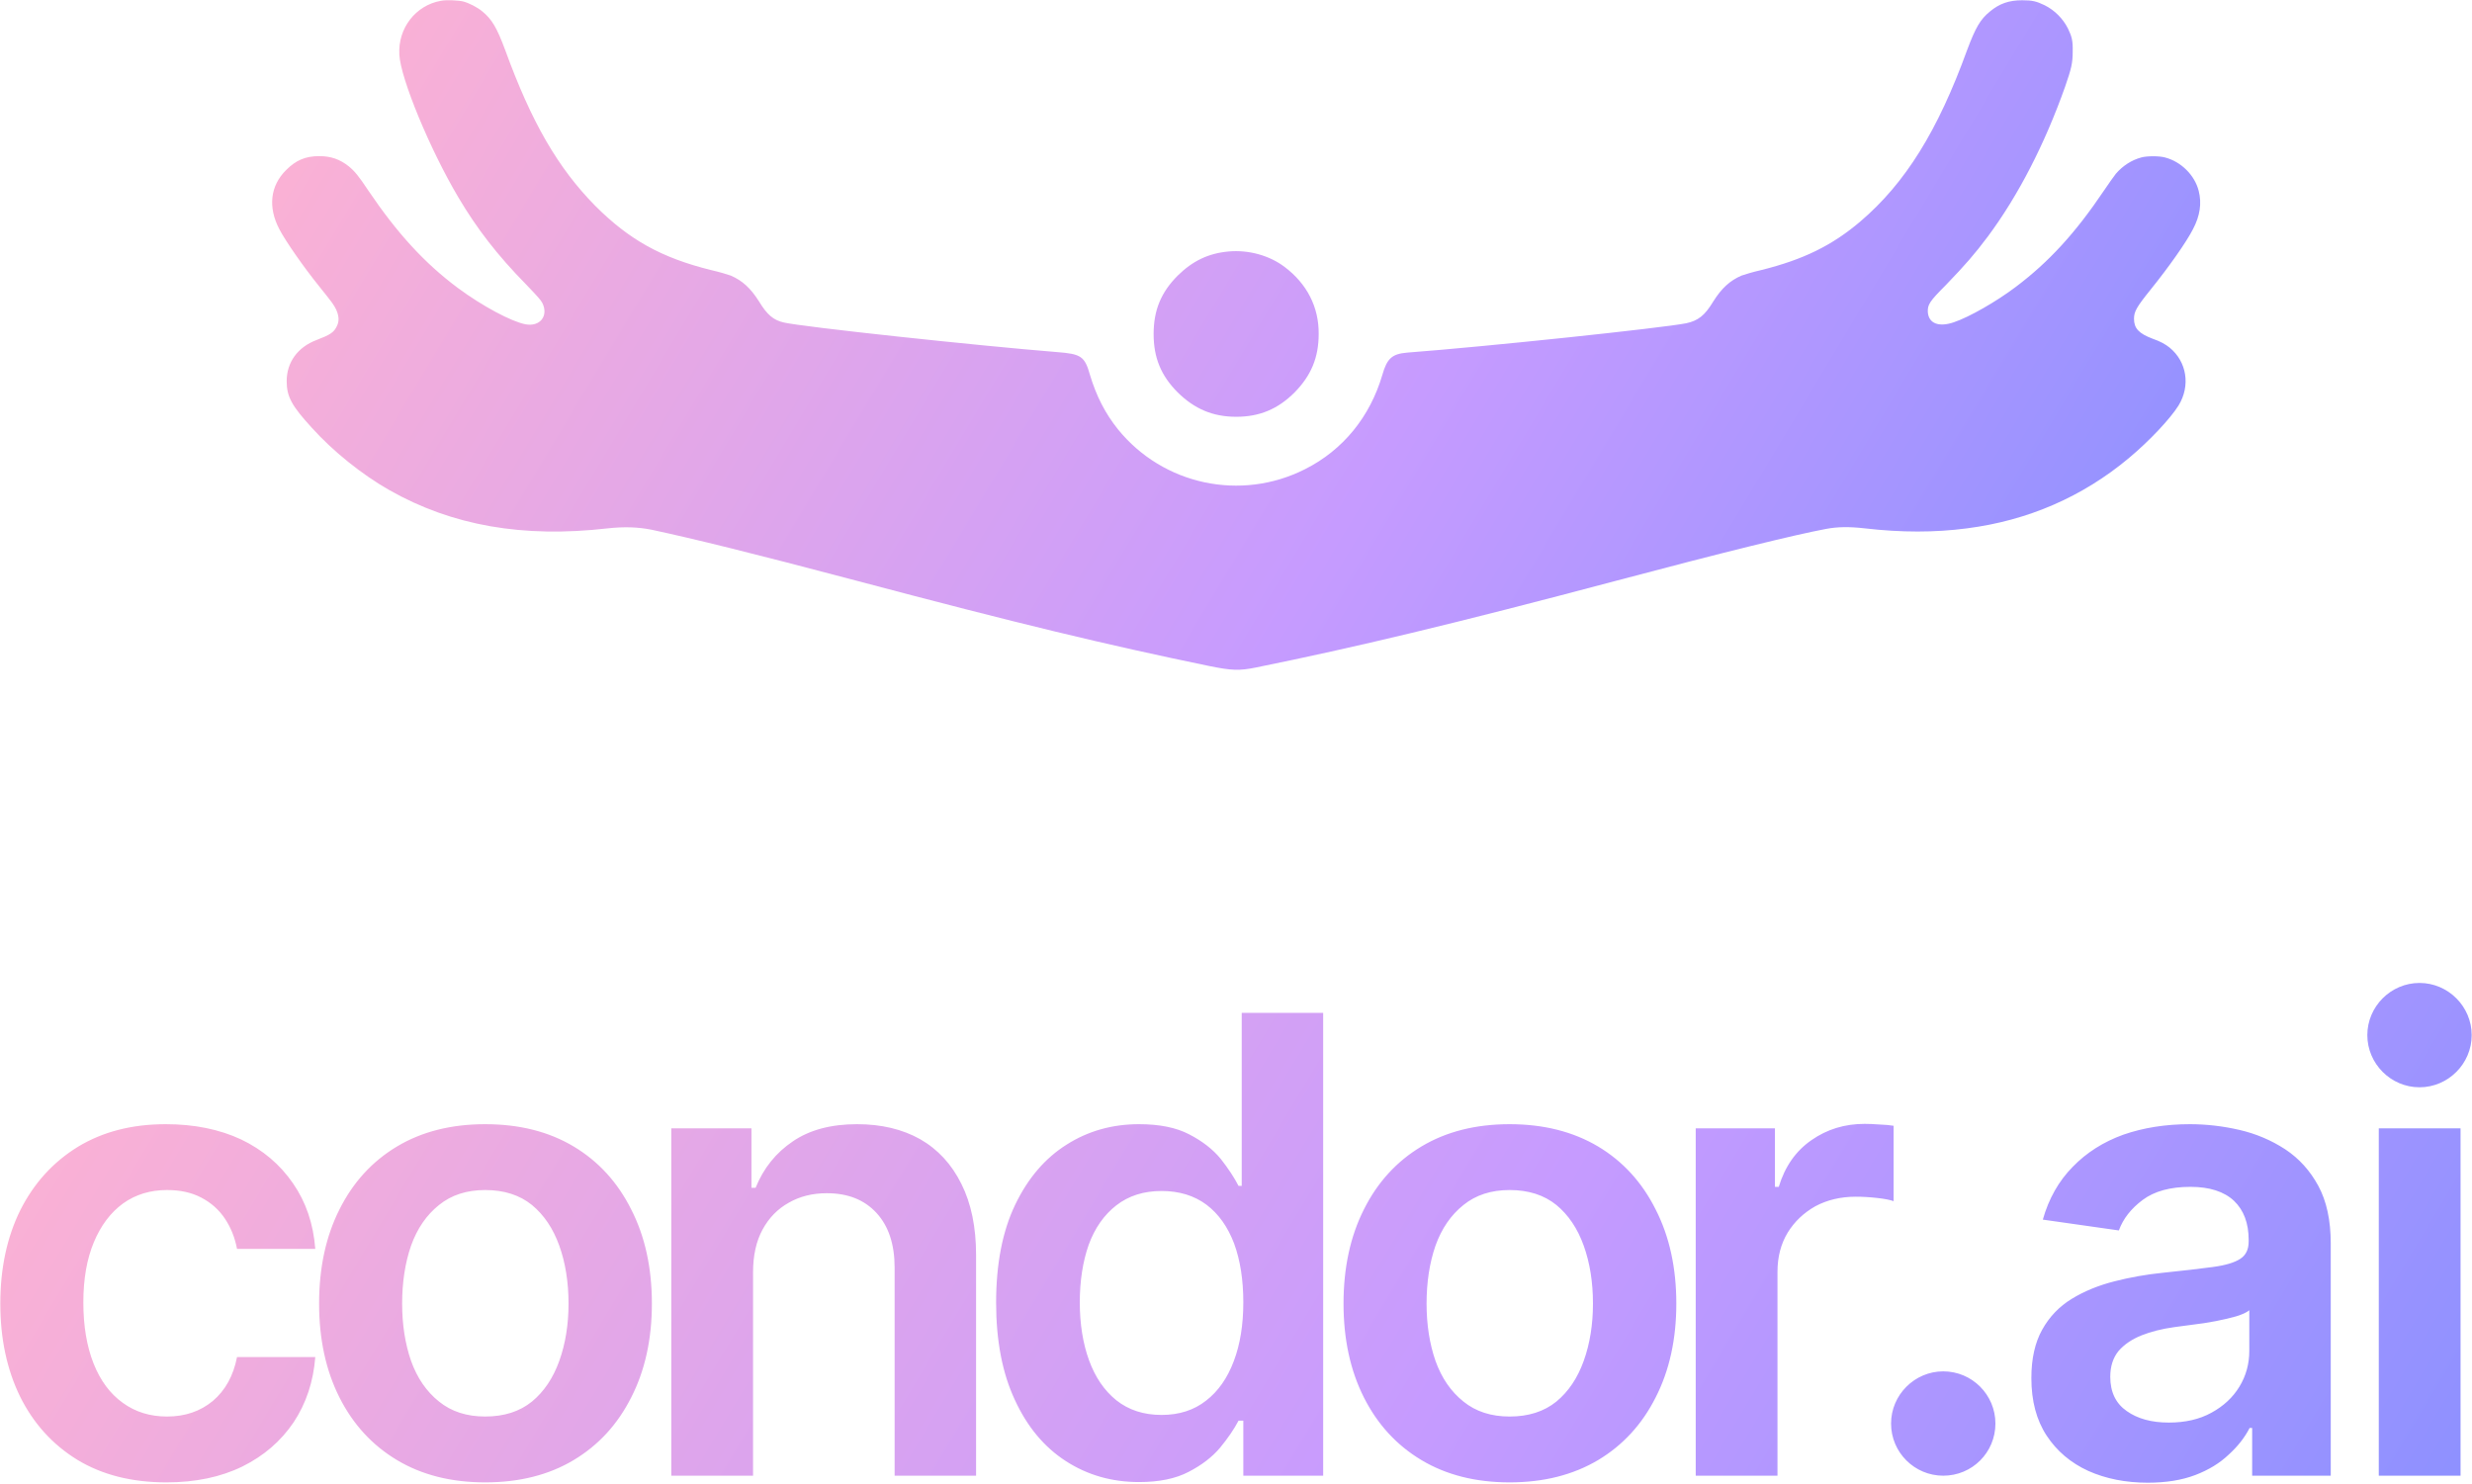
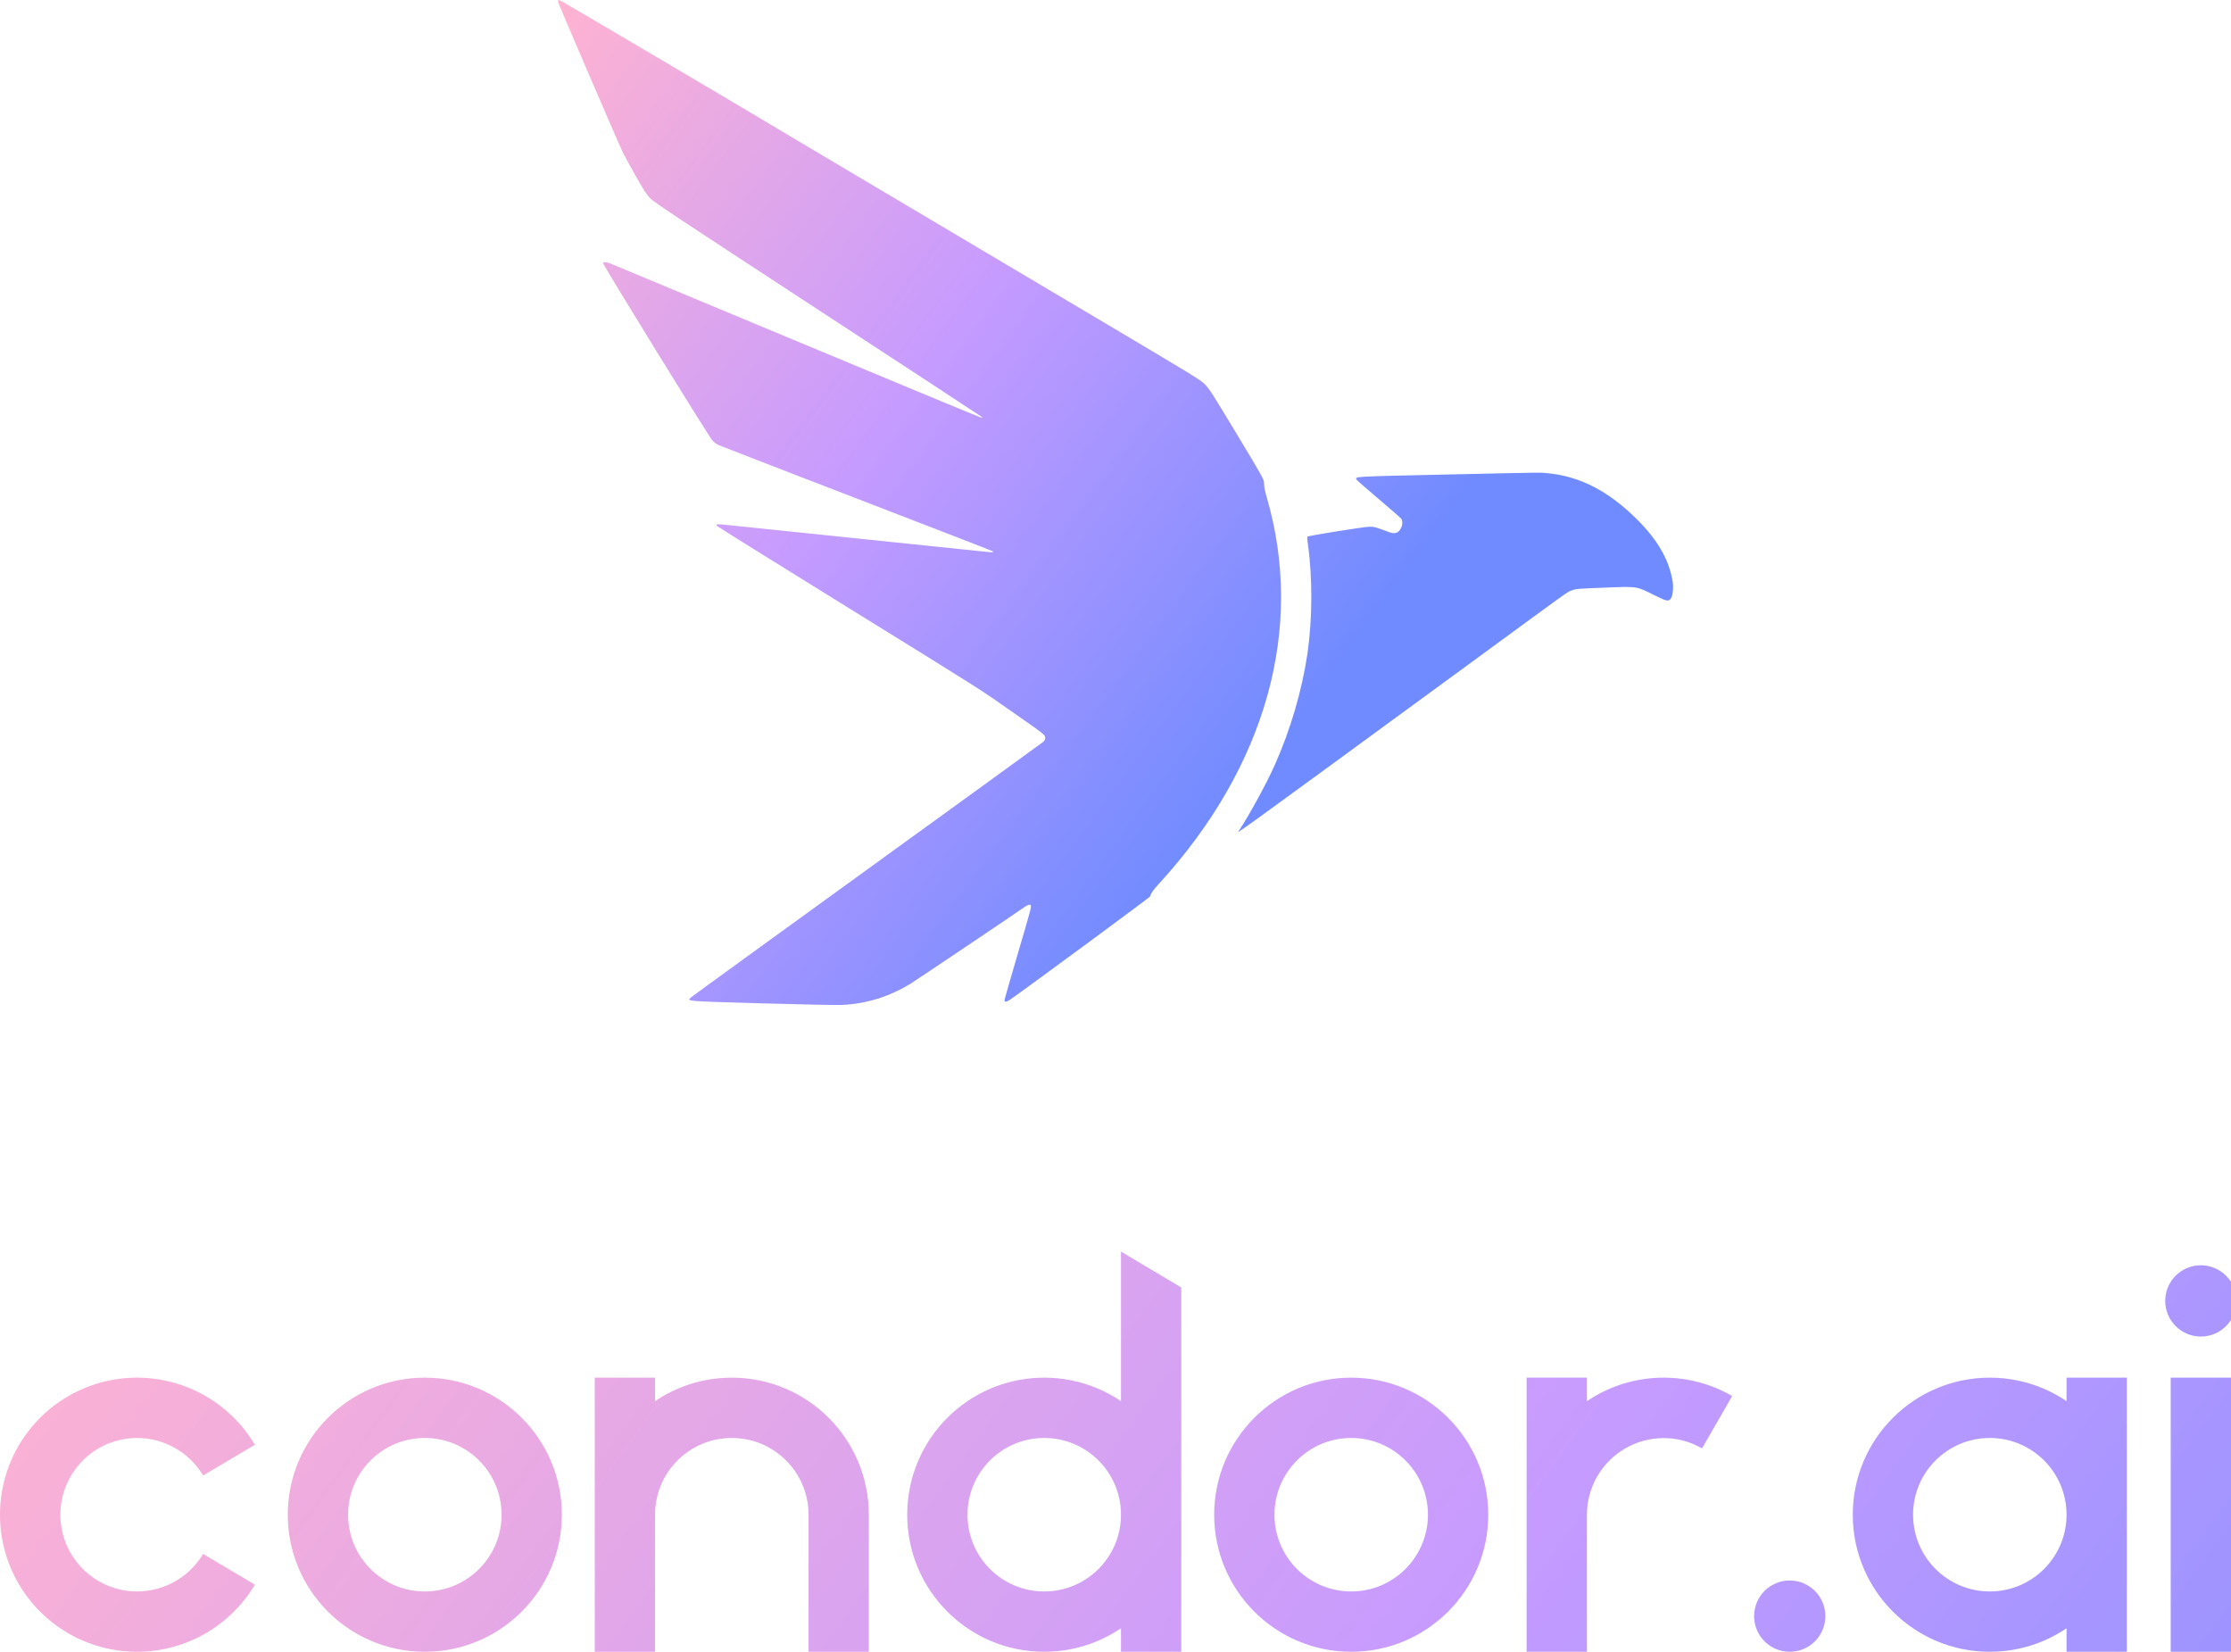
- <svg xmlns="http://www.w3.org/2000/svg" viewBox="0 0 777 466.2" fill="url(#g)" role="img" aria-label="condor.ai">
+ <svg xmlns="http://www.w3.org/2000/svg" viewBox="0 0 814 602.6" fill="url(#g)" role="img" aria-label="condor.ai">
  <defs>
-     <linearGradient id="g" gradientUnits="userSpaceOnUse" x1="0" y1="0" x2="777" y2="466.2">
+     <linearGradient id="g" gradientUnits="userSpaceOnUse" x1="0" y1="0" x2="814" y2="602.6">
      <stop offset="0" stop-color="#FFB3D1" />
      <stop offset="0.5" stop-color="#C69BFF" />
      <stop offset="1" stop-color="#6F8BFF" />
    </linearGradient>
  </defs>
-   <path fill-rule="evenodd" transform="translate(85.5 0) scale(0.8235)" d="M   64.5   0.3 C   54.8   2,   48   10.8,   48.6   20.9 C   49.1   30,   60.2   56.9,   71.1   75.3 C   78.2   87.3,   86   97.4,   96.9   108.5 C   101.3   113.1,   102.6   114.5,   103.2   115.7 C   105.6   120.6,   102.3   124.8,   96.8   123.8 C   91.4   122.8,   80.2   116.8,   70.9   109.9 C   58.3   100.5,   47.9   89.2,   36.8   72.8 C   33.1   67.2,   31.5   65.3,   29.3   63.5 C   25.9   60.8,   22.5   59.6,   18   59.6 C   12.7   59.6,   9.1   61.2,   5.4   64.9 C   -0.7   70.9,   -1.6   79.1,   2.8   87.5 C   5.2   92.1,   12.1   102,   18   109.3 C   23.2   115.8,   23.5   116.2,   24.5   118.2 C   25.6   120.7,   25.7   122.7,   24.7   124.6 C   23.6   126.9,   22.2   127.8,   17   129.8 C   9.8   132.5,   5.6   138.3,   5.6   145.5 C   5.6   151.4,   7.5   154.9,   15.2   163.3 C   23.3   172.3,   34.4   181.2,   44.8   187.1 C   68.8   200.7,   95.8   205.4,   128.1   201.7 C   134.5   201,   139.7   201.2,   144.8   202.2 C   160.7   205.6,   183.5   211.2,   222.8   221.6 C   285   238.1,   318.3   246.1,   357.5   254.2 C   366.3   256,   369.2   256.1,   375.6   254.8 C   413.5   247.1,   450.5   238.3,   513.4   221.6 C   554.1   210.8,   581.4   204.1,   593.2   201.9 C   597.5   201.1,   601.9   201,   608   201.7 C   621.8   203.3,   634.8   203.3,   646.9   201.7 C   670.3   198.7,   691.1   189.6,   708.7   174.9 C   716.5   168.4,   724.5   159.9,   727.7   154.8 C   732.3   147.3,   730.9   138.1,   724.3   132.7 C   722.7   131.4,   720.7   130.3,   717.8   129.3 C   712.5   127.3,   710.7   125.3,   710.7   121.7 C   710.7   119,   711.6   117.3,   717   110.6 C   724.1   101.8,   730.7   92.4,   733.2   87.5 C   735.9   82.4,   736.6   77.6,   735.4   72.9 C   733.9   66.9,   728.7   61.7,   722.5   60.1 C   720.3   59.5,   715.7   59.5,   713.5   60.1 C   709.8   61.1,   706.5   63.2,   703.8   66.3 C   703.1   67.2,   701   70.1,   699.2   72.8 C   688.3   89,   678.2   100,   665.6   109.5 C   658.2   115.1,   647.9   121,   642   123 C   636.2   125,   632.3   123.5,   632   119.1 C   631.9   116.3,   632.6   115.1,   638.9   108.8 C   646.4   101,   649.8   97.1,   654.9   90.3 C   666.5   74.7,   676.6   55.1,   684.4   33.1 C   686.8   26.2,   687.3   24,   687.3   19.8 C   687.4   15.6,   687   14,   685.5   10.9 C   683.6   7.1,   680.4   3.9,   676.6   2 C   673.5   0.5,   671.9   0.1,   668   0.1 C   662.9   0.1,   659.3   1.4,   655.7   4.4 C   652   7.4,   650.2   10.6,   647   19.1 C   635.8   50,   623.4   69.9,   606.3   84.5 C   595.5   93.7,   584.5   99.1,   568.4   103.1 C   565.3   103.8,   562   104.8,   560.9   105.2 C   556.5   107.1,   553.3   110,   550.1   115.1 C   546.9   120.4,   544.4   122.4,   539.8   123.4 C   530.8   125.2,   463.7   132.3,   433.3   134.6 C   427.5   135.1,   425.6   136.8,   423.8   143.1 C   419.1   159.1,   408.8   171.8,   394.3   179.1 C   369.8   191.5,   340.1   185.1,   322.9   163.9 C   318   157.8,   314.6   151.1,   312.2   143.1 C   310.2   136,   308.8   135.1,   299.6   134.4 C   268.7   131.9,   202.6   124.8,   195.3   123.1 C   191.4   122.2,   189   120.2,   185.9   115.1 C   182.7   110,   179.5   107.1,   175.1   105.2 C   174   104.8,   170.7   103.8,   167.6   103.1 C   148.6   98.4,   136.3   91.5,   123.4   78.6 C   109.1   64.1,   99   46.6,   89   19.1 C   85.8   10.5,   83.9   7.3,   80.2   4.3 C   78.4   2.8,   75.3   1.2,   73.1   0.6 C   71.3   0.1,   66.4   -0.1,   64.5   0.3 M   365.1   96 C   357.4   96.7,   351.4   99.6,   345.7   105.2 C   339.3   111.6,   336.5   118.5,   336.5   127.5 C   336.5   136.5,   339.3   143.4,   345.7   149.8 C   352.1   156.1,   359.1   159.1,   368   159.1 C   376.9   159.1,   383.9   156.2,   390.3   149.8 C   396.6   143.4,   399.5   136.5,   399.5   127.5 C   399.6   117.2,   395   108.3,   386.5   101.9 C   380.7   97.5,   372.7   95.3,   365.1   96" />
-   <path transform="translate(0 308.9)" d="M  52.3   157.1L  52.3   157.1Q  36   157.1   24.3  150Q  12.6  142.8   6.3  130.1Q  0.1  117.4   0.1  100.9L  0.1  100.9Q  0.1  84.2   6.4  71.5Q  12.8  58.8   24.5  51.6Q  36.2  44.5   52.1  44.5L  52.1  44.5Q  65.5  44.5   75.8  49.3Q  86  54.2   92.1  63.1Q  98.2  71.9   99.1  83.7L  99.1  83.7L  74.5  83.7Q  73.5  78.4   70.7  74.2Q  67.9  70   63.3  67.6Q  58.8  65.2   52.5  65.2L  52.5  65.2Q  44.6  65.2   38.7  69.4Q  32.8  73.7   29.5  81.6Q  26.2  89.5   26.2  100.5L  26.2  100.5Q  26.2  111.6   29.4  119.7Q  32.6  127.8   38.6  132.1Q  44.5  136.4   52.5  136.4L  52.5  136.4Q  61  136.4   66.9  131.5Q  72.8  126.5   74.5  117.7L  74.5  117.7L  99.1  117.7Q  98.2  129.3   92.3  138.2Q  86.3  147.1   76.2  152.1Q  66   157.1   52.3   157.1ZM  152.5   157.1L  152.5   157.1Q  136.5   157.1   124.8  150.1Q  113.1  143.1   106.7  130.4Q  100.3  117.7   100.3  100.9L  100.3  100.9Q  100.3  84   106.7  71.3Q  113.1  58.5   124.8  51.5Q  136.5  44.5   152.5  44.5L  152.5  44.5Q  168.6  44.5   180.3  51.5Q  192  58.5   198.4  71.3Q  204.9  84   204.9  100.9L  204.9  100.9Q  204.9  117.7   198.4  130.4Q  192  143.1   180.3  150.1Q  168.6   157.1   152.5   157.1ZM  152.5  136.4L  152.5  136.4Q  161.4  136.4   167.2  131.7Q  172.9  127   175.8  118.9Q  178.7  110.8   178.7  100.9L  178.7  100.9Q  178.7  90.8   175.8  82.7Q  172.9  74.6   167.2  69.9Q  161.4  65.2   152.5  65.2L  152.5  65.2Q  143.8  65.2   138  69.9Q  132.1  74.6   129.2  82.7Q  126.4  90.8   126.4  100.9L  126.4  100.9Q  126.4  110.8   129.2  118.9Q  132.1  127   138  131.7Q  143.8  136.4   152.5  136.4ZM  236.7  91.1L  236.7  91.1L  236.7   155L  211   155L  211  45.8L  236.2  45.8L  236.2  64.5L  237.5  64.5Q  241.2  55.3   249.2  49.9Q  257.1  44.5   269.4  44.5L  269.4  44.5Q  280.8  44.5   289.2  49.2Q  297.6  54   302.2  63.3Q  306.8  72.5   306.8  85.6L  306.8  85.6L  306.8   155L  281.2   155L  281.2  89.6Q  281.2  78.6   275.5  72.4Q  269.8  66.2   259.9  66.2L  259.9  66.2Q  253.1  66.2   247.9  69.2Q  242.7  72.1   239.7  77.6Q  236.7  83.1   236.7  91.1ZM  358   157L  358   157Q  345.2   157   335  150.4Q  324.8  143.8   319  131.2Q  313.1  118.6   313.1  100.6L  313.1  100.6Q  313.1  82.3   319.1  69.8Q  325.1  57.3   335.3  50.9Q  345.4  44.5   358  44.5L  358  44.5Q  367.7  44.5   373.8  47.7Q  380  50.9   383.7  55.4Q  387.3  60   389.3  63.9L  389.3  63.9L  390.3  63.9L  390.3  9.5L  415.9  9.5L  415.9   155L  390.8   155L  390.8  137.7L  389.3  137.7Q  387.2  141.7   383.5  146.2Q  379.8  150.6   373.6  153.8Q  367.5   157   358   157ZM  365.1  135.9L  365.1  135.9Q  373.4  135.9   379.1  131.4Q  384.8  127   387.8  119Q  390.8  111.1   390.8  100.5L  390.8  100.5Q  390.8  89.9   387.9  82Q  384.9  74.1   379.2  69.8Q  373.4  65.5   365.1  65.5L  365.1  65.5Q  356.7  65.5   350.9  70Q  345.1  74.5   342.2  82.4Q  339.4  90.4   339.4  100.5L  339.4  100.5Q  339.4  110.7   342.3  118.7Q  345.2  126.7   350.9  131.3Q  356.7  135.9   365.1  135.9ZM  474.5   157.1L  474.5   157.1Q  458.5   157.1   446.8  150.1Q  435.1  143.1   428.7  130.4Q  422.3  117.7   422.3  100.9L  422.3  100.9Q  422.3  84   428.7  71.3Q  435.1  58.5   446.8  51.5Q  458.5  44.5   474.5  44.5L  474.5  44.5Q  490.5  44.5   502.3  51.5Q  514  58.5   520.4  71.3Q  526.9  84   526.9  100.9L  526.9  100.9Q  526.9  117.7   520.4  130.4Q  514  143.1   502.3  150.1Q  490.5   157.1   474.5   157.1ZM  474.5  136.4L  474.5  136.4Q  483.4  136.4   489.2  131.7Q  494.9  127   497.8  118.9Q  500.7  110.8   500.7  100.9L  500.7  100.9Q  500.7  90.8   497.8  82.7Q  494.9  74.6   489.2  69.9Q  483.4  65.2   474.5  65.2L  474.5  65.2Q  465.8  65.2   460  69.9Q  454.1  74.6   451.2  82.7Q  448.4  90.8   448.4  100.9L  448.4  100.9Q  448.4  110.8   451.2  118.9Q  454.1  127   460  131.7Q  465.8  136.4   474.5  136.4ZM  558.7   155L  533   155L  533  45.8L  557.9  45.8L  557.9  64.2L  559.1  64.2Q  562  54.6   569.4  49.5Q  576.7  44.4   586.1  44.4L  586.1  44.4Q  588.1  44.4   590.8  44.6Q  593.5  44.7   595.2  45L  595.2  45L  595.2  68.7Q  593.6  68.1   590.1  67.7Q  586.6  67.3   583.3  67.3L  583.3  67.3Q  576.2  67.3   570.6  70.3Q  565.1  73.4   561.9  78.6Q  558.7  83.9   558.7  90.9L  558.7  90.9L  558.7   155ZM  627.2   138.6C  627.2   147.7   619.9   155   610.8   155C  601.8   155   594.4   147.7   594.4   138.6C  594.4   129.6   601.8   122.2   610.8   122.2C  619.9   122.2   627.2   129.6   627.2   138.6ZM  675.1   157.2L  675.1   157.2Q  664.7   157.2   656.4  153.5Q  648.1  149.7   643.3  142.4Q  638.5  135.1   638.5  124.3L  638.5  124.3Q  638.5  115.2   641.9  109.1Q  645.3  103   651.2  99.4Q  657.1  95.8   664.6  93.9Q  672  92   679.9  91.2L  679.9  91.2Q  689.6  90.2   695.5  89.4Q  701.5  88.6   704.2  86.8Q  706.8  85.1   706.8  81.4L  706.8  81.4L  706.8  80.9Q  706.8  73   702.2  68.6Q  697.5  64.2   688.5  64.2L  688.5  64.2Q  679  64.2   673.5  68.3Q  668  72.4   666  77.9L  666  77.9L  642.1  74.5Q  644.9  64.6   651.5  57.9Q  658  51.2   667.4  47.8Q  676.9  44.5   688.3  44.5L  688.3  44.5Q  696.1  44.5   703.9  46.3Q  711.7  48.1   718.3  52.4Q  724.8  56.7   728.7  63.9Q  732.6  71.1   732.6  82L  732.6  82L  732.6   155L  707.9   155L  707.9  140L  707.1  140Q  704.8  144.5   700.5  148.4Q  696.3  152.4   690  154.8Q  683.7   157.2   675.1   157.2ZM  681.7  138.3L  681.7  138.3Q  689.5  138.3   695.1  135.2Q  700.8  132.1   703.9  127Q  707  121.9   707  115.8L  707  115.8L  707  103Q  705.8  104   702.9  104.9Q  700.1  105.7   696.5  106.4Q  692.9  107.1   689.4  107.5Q  685.9  108   683.4  108.3L  683.4  108.3Q  677.6  109.1   673.1  110.9Q  668.6  112.7   665.9  115.8Q  663.3  119   663.3  123.9L  663.3  123.9Q  663.3  131.1   668.5  134.7Q  673.6  138.3   681.7  138.3ZM  773.4   155L  747.7   155L  747.7  45.8L  773.4  45.8L  773.4   155ZM  776.9   16.5C  776.9   25.5   769.5   32.9   760.5   32.9C  751.5   32.9   744.1   25.5   744.1   16.5C  744.1   7.5   751.5   0.1   760.5   0.1C  769.5   0.1   776.9   7.5   776.9   16.5Z" />
+   <path fill-rule="evenodd" transform="translate(203.5 0) scale(0.3709)" d="M   0.2   1.5 C   0.2   2.8,   59.3   140.2,   64.3   150.5 C   65.8   153.4,   71.3   163.6,   76.7   173.1 C   84.7   187.3,   87.3   191.2,   90.8   194.9 C   94.6   198.9,   114.9   212.3,   255.5   304.2 C   343.7   361.8,   416.3   409.4,   416.8   409.9 C   417.3   410.4,   417.6   410.9,   417.4   411.1 C   417.2   411.3,   336.9   378.1,   239   337.2 C   141.1   296.4,   57.8   261.7,   54   260.1 C   47.1   257.3,   44.8   257.1,   44.8   259.2 C   44.8   261.1,   148.9   430,   152.1   433.2 C   153.7   434.9,   156.2   436.8,   157.6   437.5 C   159   438.2,   220.3   462,   293.7   490.2 C   367.1   518.5,   427.4   541.8,   427.8   542.2 C   429   543.3,   427.6   543.5,   421.8   542.8 C   417.1   542.3,   313.2   531.5,   167   516.4 C   156.6   515.3,   155.4   515.4,   156.5   517.2 C   156.9   517.8,   213.9   553.3,   283.2   596.2 C   422.2   682.2,   413.6   676.7,   449.8   702.1 C   479.1   722.5,   479.5   722.9,   479.5   725.8 C   479.5   727.2,   478.9   728.4,   477.7   729.6 C   476.7   730.5,   398.6   787.1,   304.2   855.4 C   209.8   923.7,   131.8   980.3,   130.9   981.2 C   127   984.9,   124.8   984.7,   200.6   986.9 C   238.7   988,   274   988.7,   279   988.5 C   303.1   987.5,   326.1   980.4,   347.2   967.5 C   351.6   964.8,   450.5   898.3,   456.8   893.8 C   462.1   890,   464.2   889.2,   465.3   890.4 C   466.2   891.3,   464.9   896.3,   452.9   936.9 C   445.5   962,   439.5   983,   439.5   983.7 C   439.5   986,   441.5   985.7,   445.8   982.7 C   464.4   969.7,   582.8   882.4,   582.8   881.7 C   582.8   879.6,   585.7   875.5,   591.2   869.5 C   696.9   754.2,   735   617.6,   697.4   489 C   695.6   482.7,   694.8   478.8,   694.8   475.8 C   694.8   471.5,   694.8   471.5,   668   427 C   643.6   386.6,   640.7   382,   636.5   377.9 C   632.2   373.6,   624.8   369.1,   541.2   319.5 C   426   251.2,   254.6   149.5,   248.5   145.8 C   188   109.5,   3.3   0.5,   2   0.3 C   0.5   0,   0.2   0.1,   0.2   1.5 M   871.6   466.8 C   782.2   468.8,   784.5   468.6,   785.7   471.7 C   785.9   472.2,   795.7   480.8,   807.4   490.7 C   819.2   500.7,   829.3   509.5,   829.8   510.3 C   831.2   512.3,   831.1   516.4,   829.5   519.5 C   827.1   524.3,   823.5   525.5,   818.1   523.5 C   803.7   518.2,   803.5   518.1,   798.3   518.1 C   793   518.2,   738.4   526.9,   737.4   527.9 C   737.2   528.2,   737.3   531.5,   737.9   535.1 C   742.6   568.5,   742.4   608.6,   737.5   642.8 C   732.2   679,   720.7   718.2,   705.2   752.8 C   697.3   770.5,   679.9   802.4,   670.6   816.3 C   667.6   820.7,   651.7   832.2,   904.2   647.5 C   998.9   578.1,   992.8   582.5,   997.3   580.8 C   1001.8   579.1,   1003.3   579,   1032.6   577.9 C   1061.9   576.7,   1061   576.6,   1078.3   585.2 C   1090.4   591.3,   1092.6   591.8,   1094.7   589.1 C   1097   586.2,   1097.8   577.5,   1096.5   570.5 C   1092.6   549.6,   1081.8   531,   1061.9   511.1 C   1034   483.3,   1006.1   468.7,   974.3   465.5 C   966.1   464.7,   975.6   464.5,   871.6   466.8" />
+   <path transform="translate(0 456.6)" d="M93 121.5A50 50 0 1 1 93 70.5L74.1 81.7A28 28 0 1 0 74.1 110.3ZM105 96A50 50 0 1 1 205 96A50 50 0 1 1 105 96ZM127 96A28 28 0 1 0 183 96A28 28 0 1 0 127 96ZM217 46H239V146H217ZM217 96A50 50 0 0 1 317 96L295 96A28 28 0 0 0 239 96ZM295 96H317V146H295ZM331 96A50 50 0 1 1 431 96A50 50 0 1 1 331 96ZM353 96A28 28 0 1 0 409 96A28 28 0 1 0 353 96ZM409 0L431 13.1V146H409ZM443 96A50 50 0 1 1 543 96A50 50 0 1 1 443 96ZM465 96A28 28 0 1 0 521 96A28 28 0 1 0 465 96ZM557 46H579V146H557ZM557 96A50 50 0 0 1 632 52.7L621 71.8A28 28 0 0 0 579 96ZM640 133A13 13 0 1 1 666 133A13 13 0 1 1 640 133ZM676 96A50 50 0 1 1 776 96A50 50 0 1 1 676 96ZM698 96A28 28 0 1 0 754 96A28 28 0 1 0 698 96ZM754 46H776V146H754ZM792 46H814V146H792ZM790 18A13 13 0 1 1 816 18A13 13 0 1 1 790 18Z" />
</svg>
